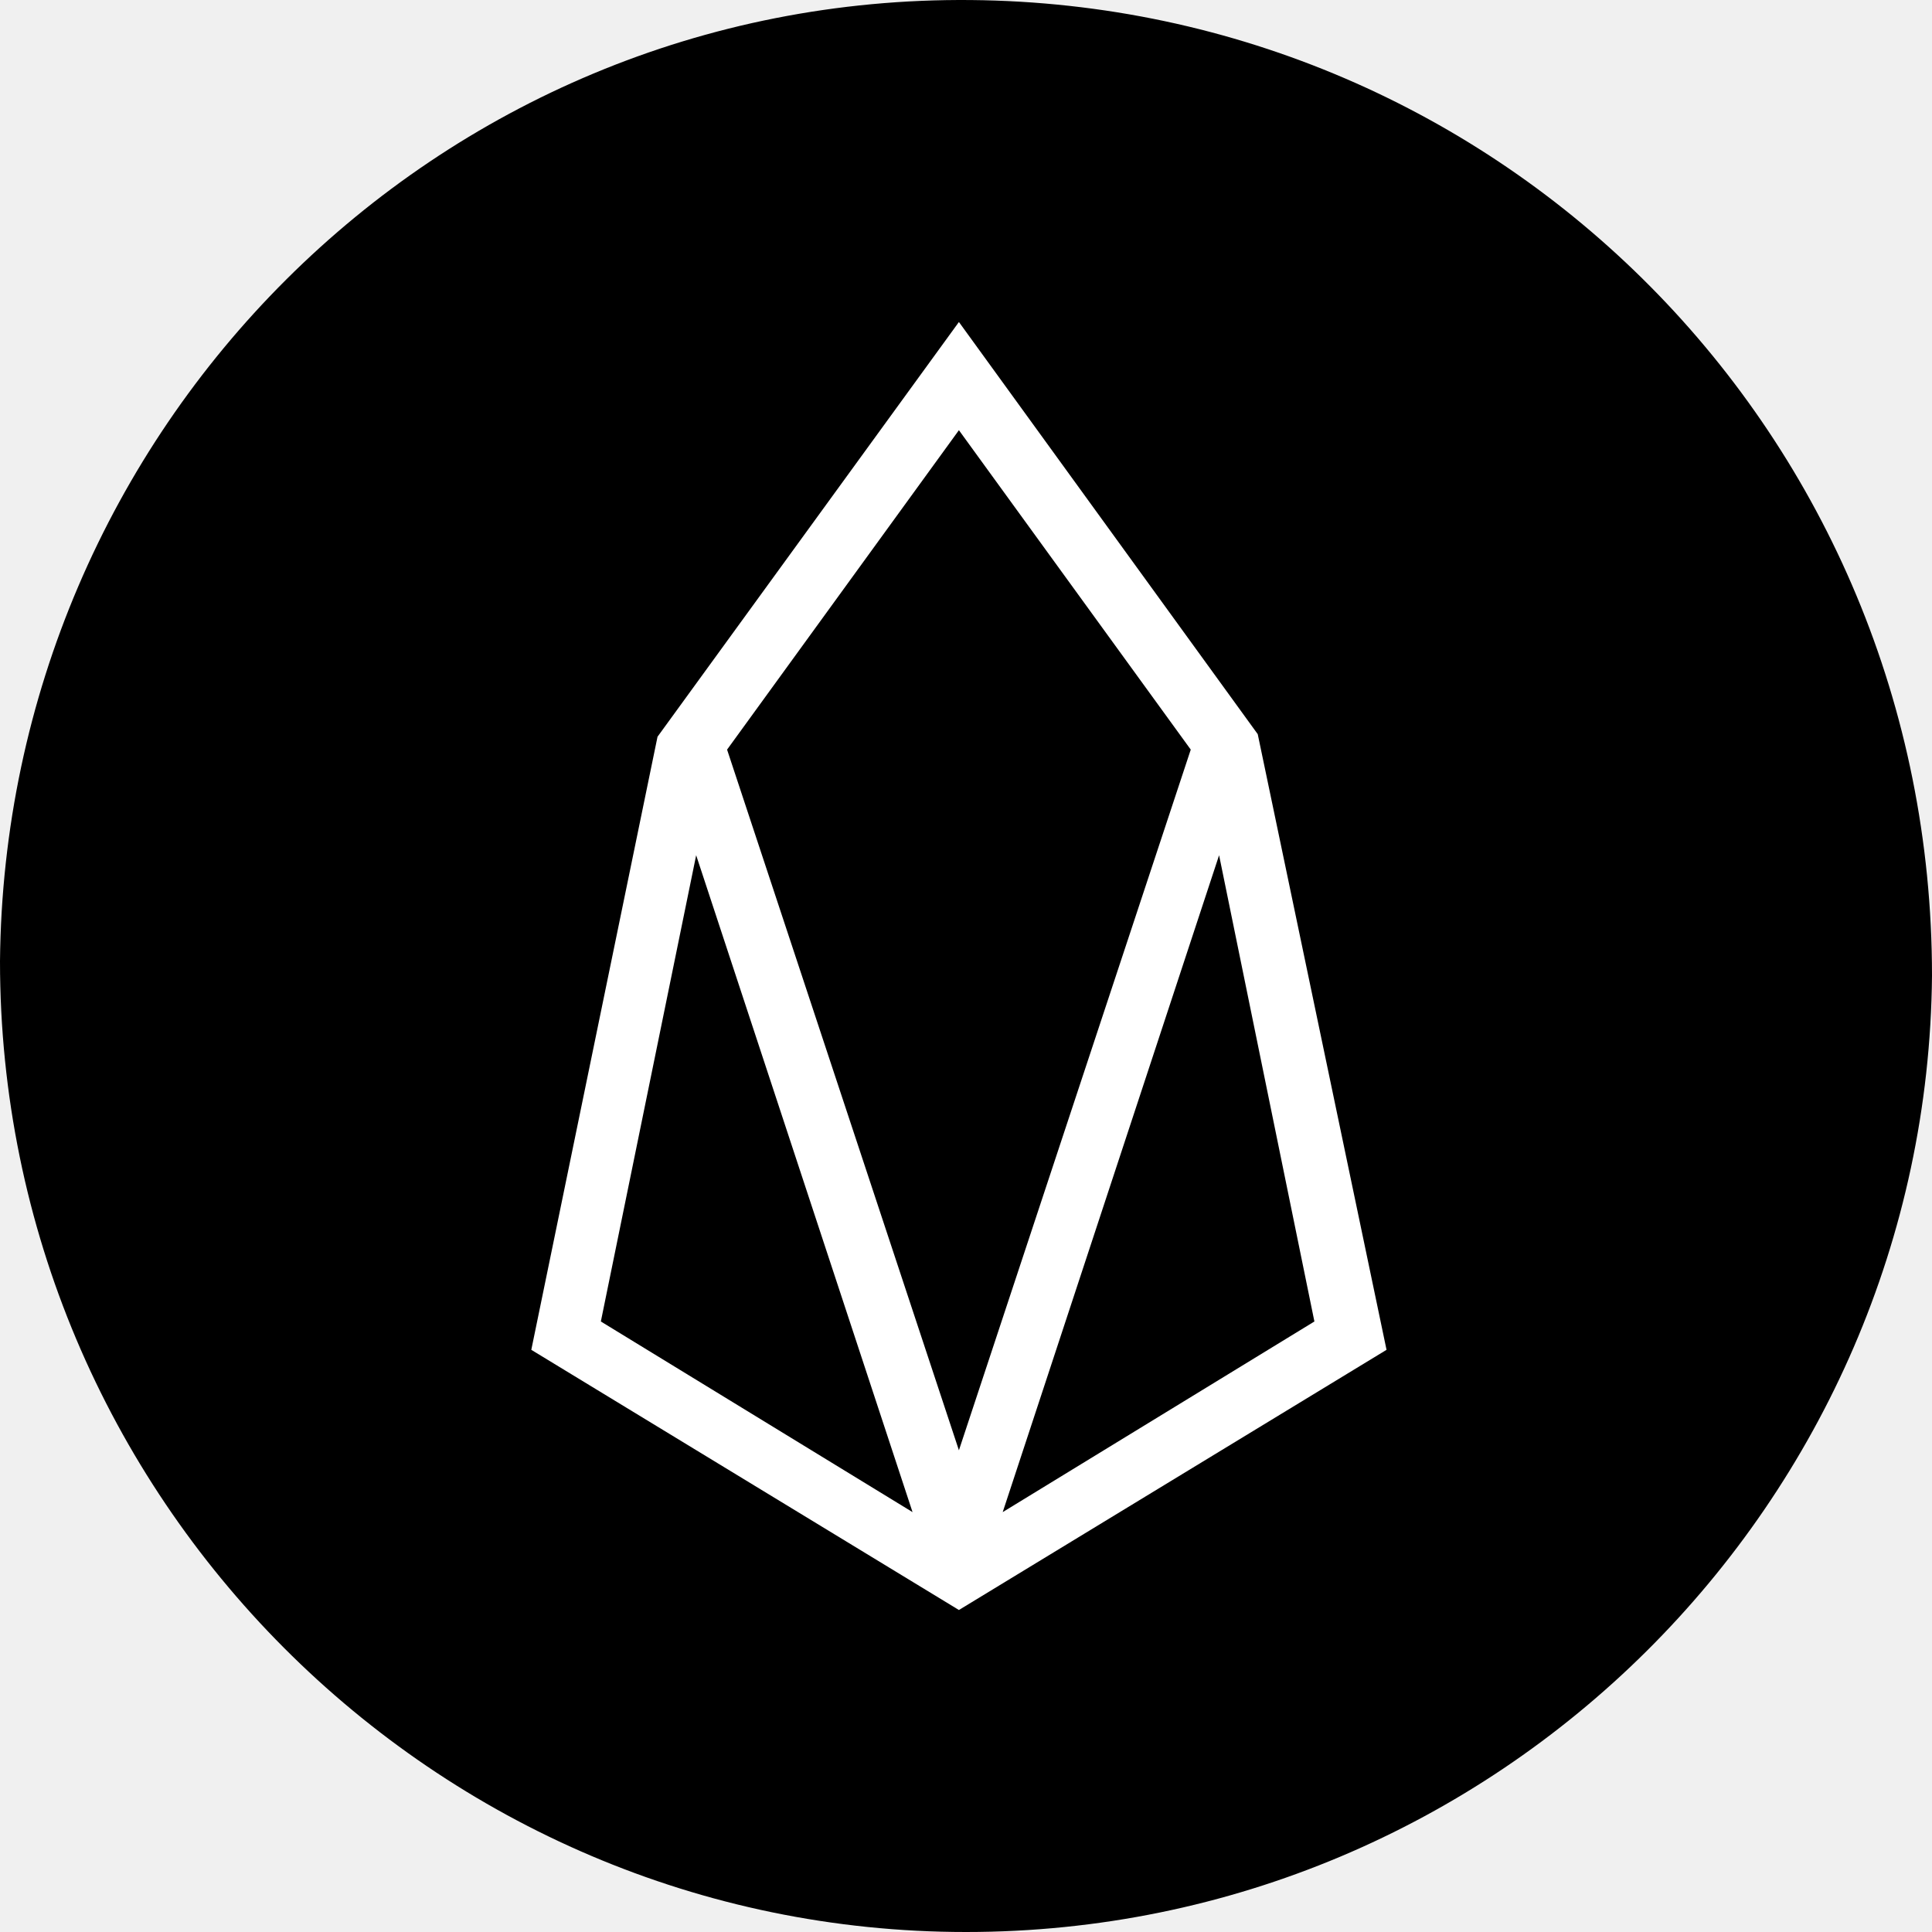
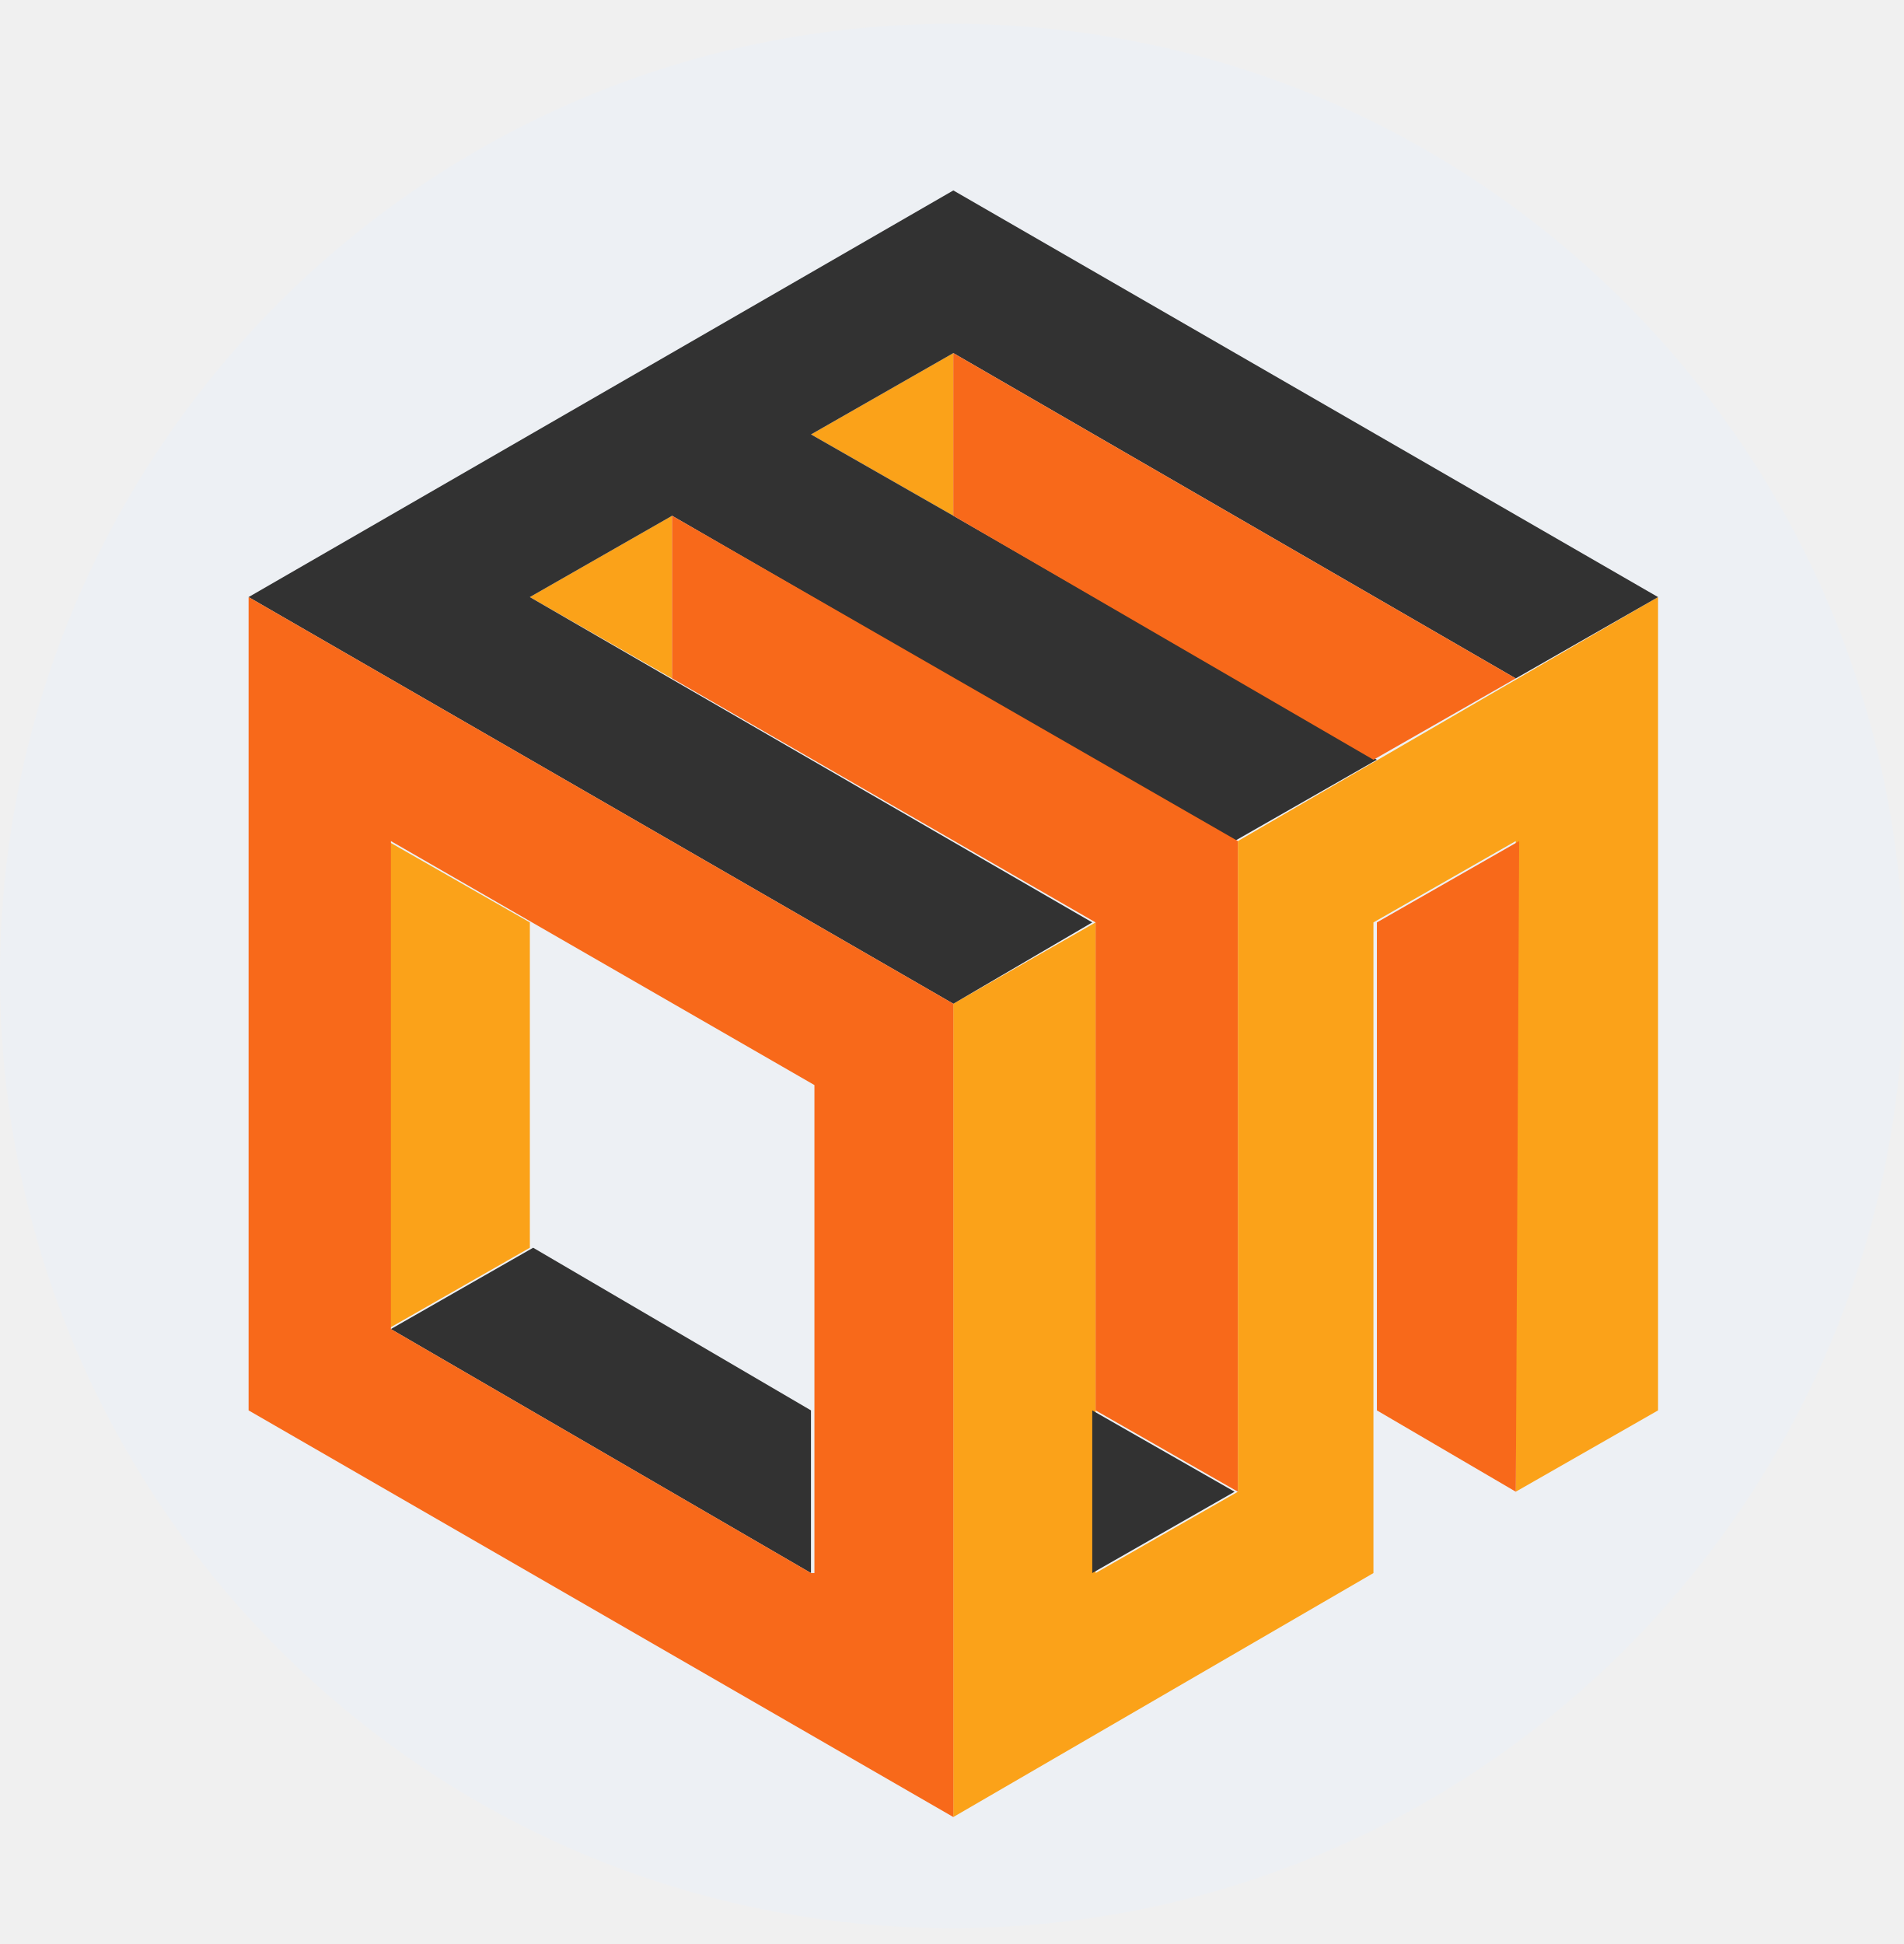
- <svg xmlns="http://www.w3.org/2000/svg" width="48" height="48" viewBox="0 0 48 48" fill="none">
-   <path fill-rule="evenodd" clip-rule="evenodd" d="M24 48C10.8 48 0 37.2 0 23.881C0.12 10.681 10.8 -0.119 24.12 0.001C37.32 0.121 48 10.801 48 24.241C47.88 37.32 37.2 48 24 48Z" fill="black" />
-   <path fill-rule="evenodd" clip-rule="evenodd" d="M16.336 18.304L23.824 8L31.248 18.24L34.448 33.536L23.824 40L13.2 33.536L16.336 18.304ZM17.296 21.248L14.928 32.832L22.672 37.568L17.296 21.248ZM18.064 18.624L23.824 10.688L29.584 18.624L23.824 36.032L18.064 18.624ZM30.288 21.248L24.912 37.568L32.656 32.832L30.288 21.248Z" fill="white" />
+ <svg xmlns="http://www.w3.org/2000/svg" width="48" height="49" viewBox="0 0 48 49" fill="none">
+   <circle cx="24" cy="24.6" r="24" fill="#EDF0F4" />
+   <path d="M13.358 23.25V31.45L9.771 33.5V21.2L13.358 23.25Z" fill="#FBA219" />
+   <path d="M41.8 15.05V35.55L38.212 37.6V21.2L34.625 23.25V39.65L24.033 45.8V25.3L27.621 23.25V39.65L31.208 37.6V21.2L41.8 15.05Z" fill="#FBA219" />
+   <path d="M16.944 13L13.357 15.05L16.944 17.1V13Z" fill="#FBA219" />
+   <path d="M24.034 8.9L20.447 10.95L24.034 13V8.9Z" fill="#FBA219" />
+   <path d="M41.8 15.05L38.213 17.1L24.034 8.9L20.446 10.95L24.034 13L34.711 19.15L31.123 21.2L16.944 13L13.357 15.05L27.536 23.25L24.034 25.3L6.267 15.05L24.034 4.8L41.8 15.05Z" fill="#323232" />
+   <path d="M20.445 35.55V39.65L9.854 33.5L13.441 31.45L20.445 35.55Z" fill="#323232" />
+   <path d="M27.536 39.65L31.124 37.6L27.536 35.55V39.65Z" fill="#323232" />
+   <path d="M6.267 15.05V35.55L24.034 45.8V25.3L6.267 15.05ZM20.446 39.65L9.855 33.5V21.2L20.532 27.35V39.65H20.446Z" fill="#F8691A" />
+   <path d="M38.214 37.6L34.712 35.55V23.25L38.299 21.2L38.214 37.6Z" fill="#F8691A" />
+   <path d="M38.212 17.1L34.625 19.15L24.033 13V8.9L38.212 17.1Z" fill="#F8691A" />
+   <path d="M16.943 13V17.1L27.62 23.25V35.55L31.208 37.6V21.2L16.943 13Z" fill="#F8691A" />
</svg>
